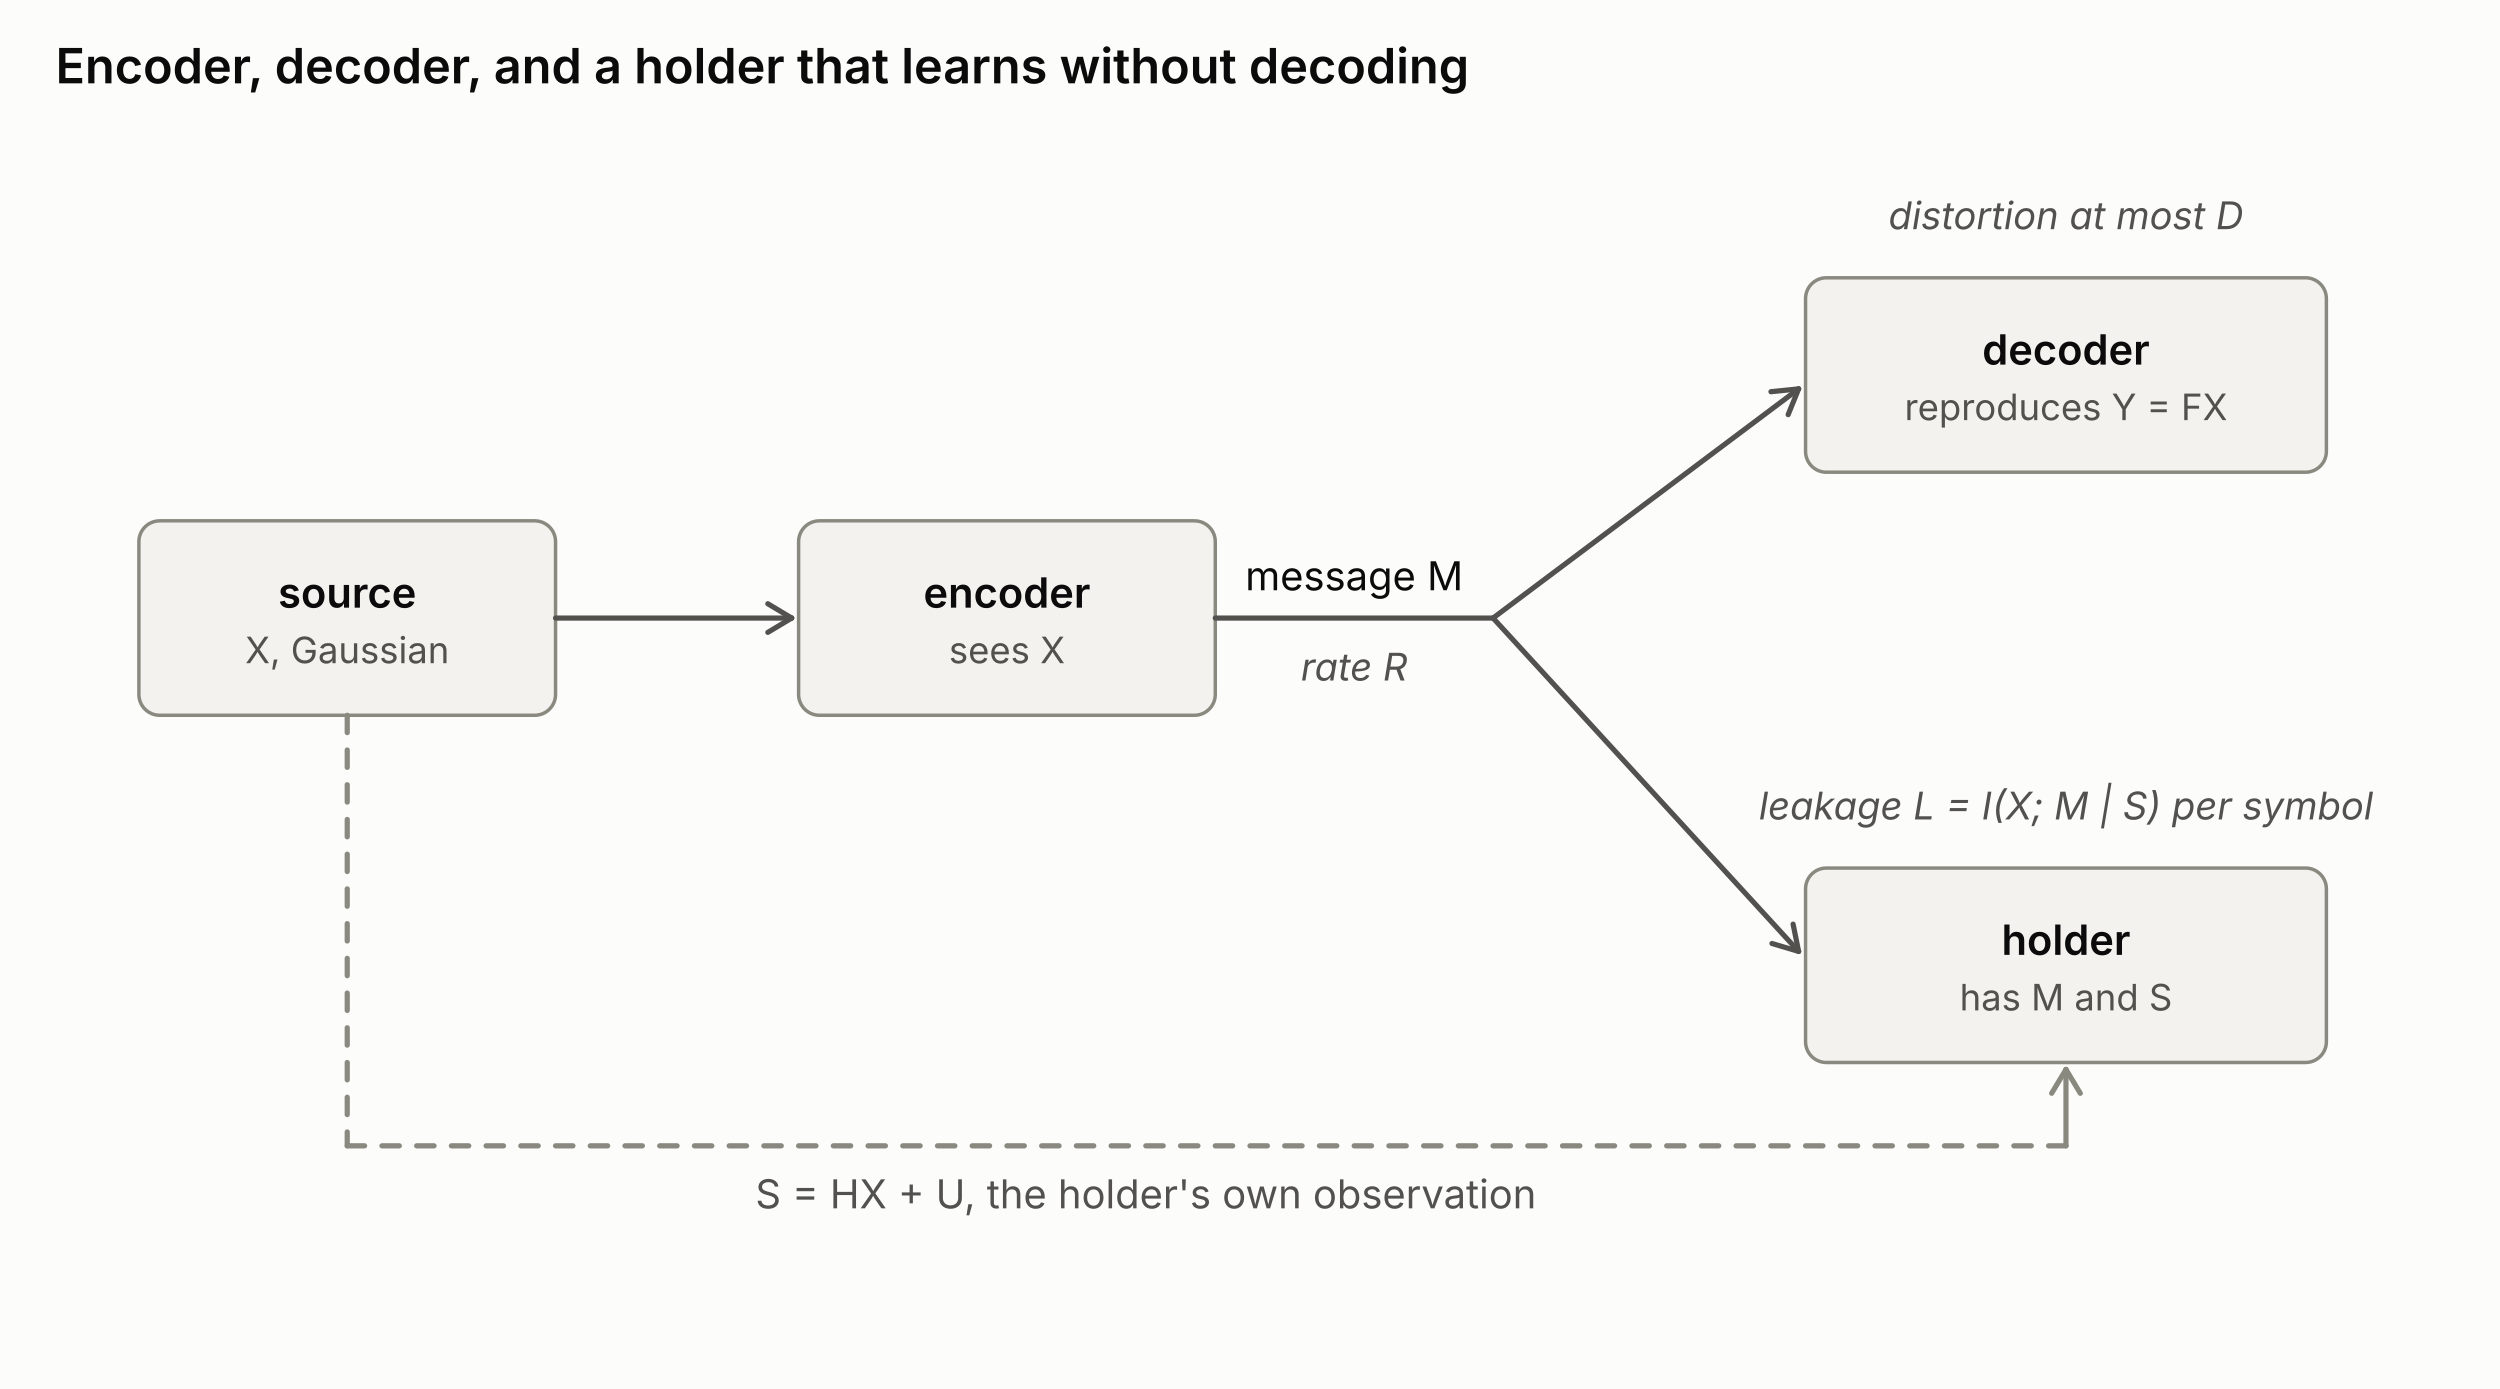
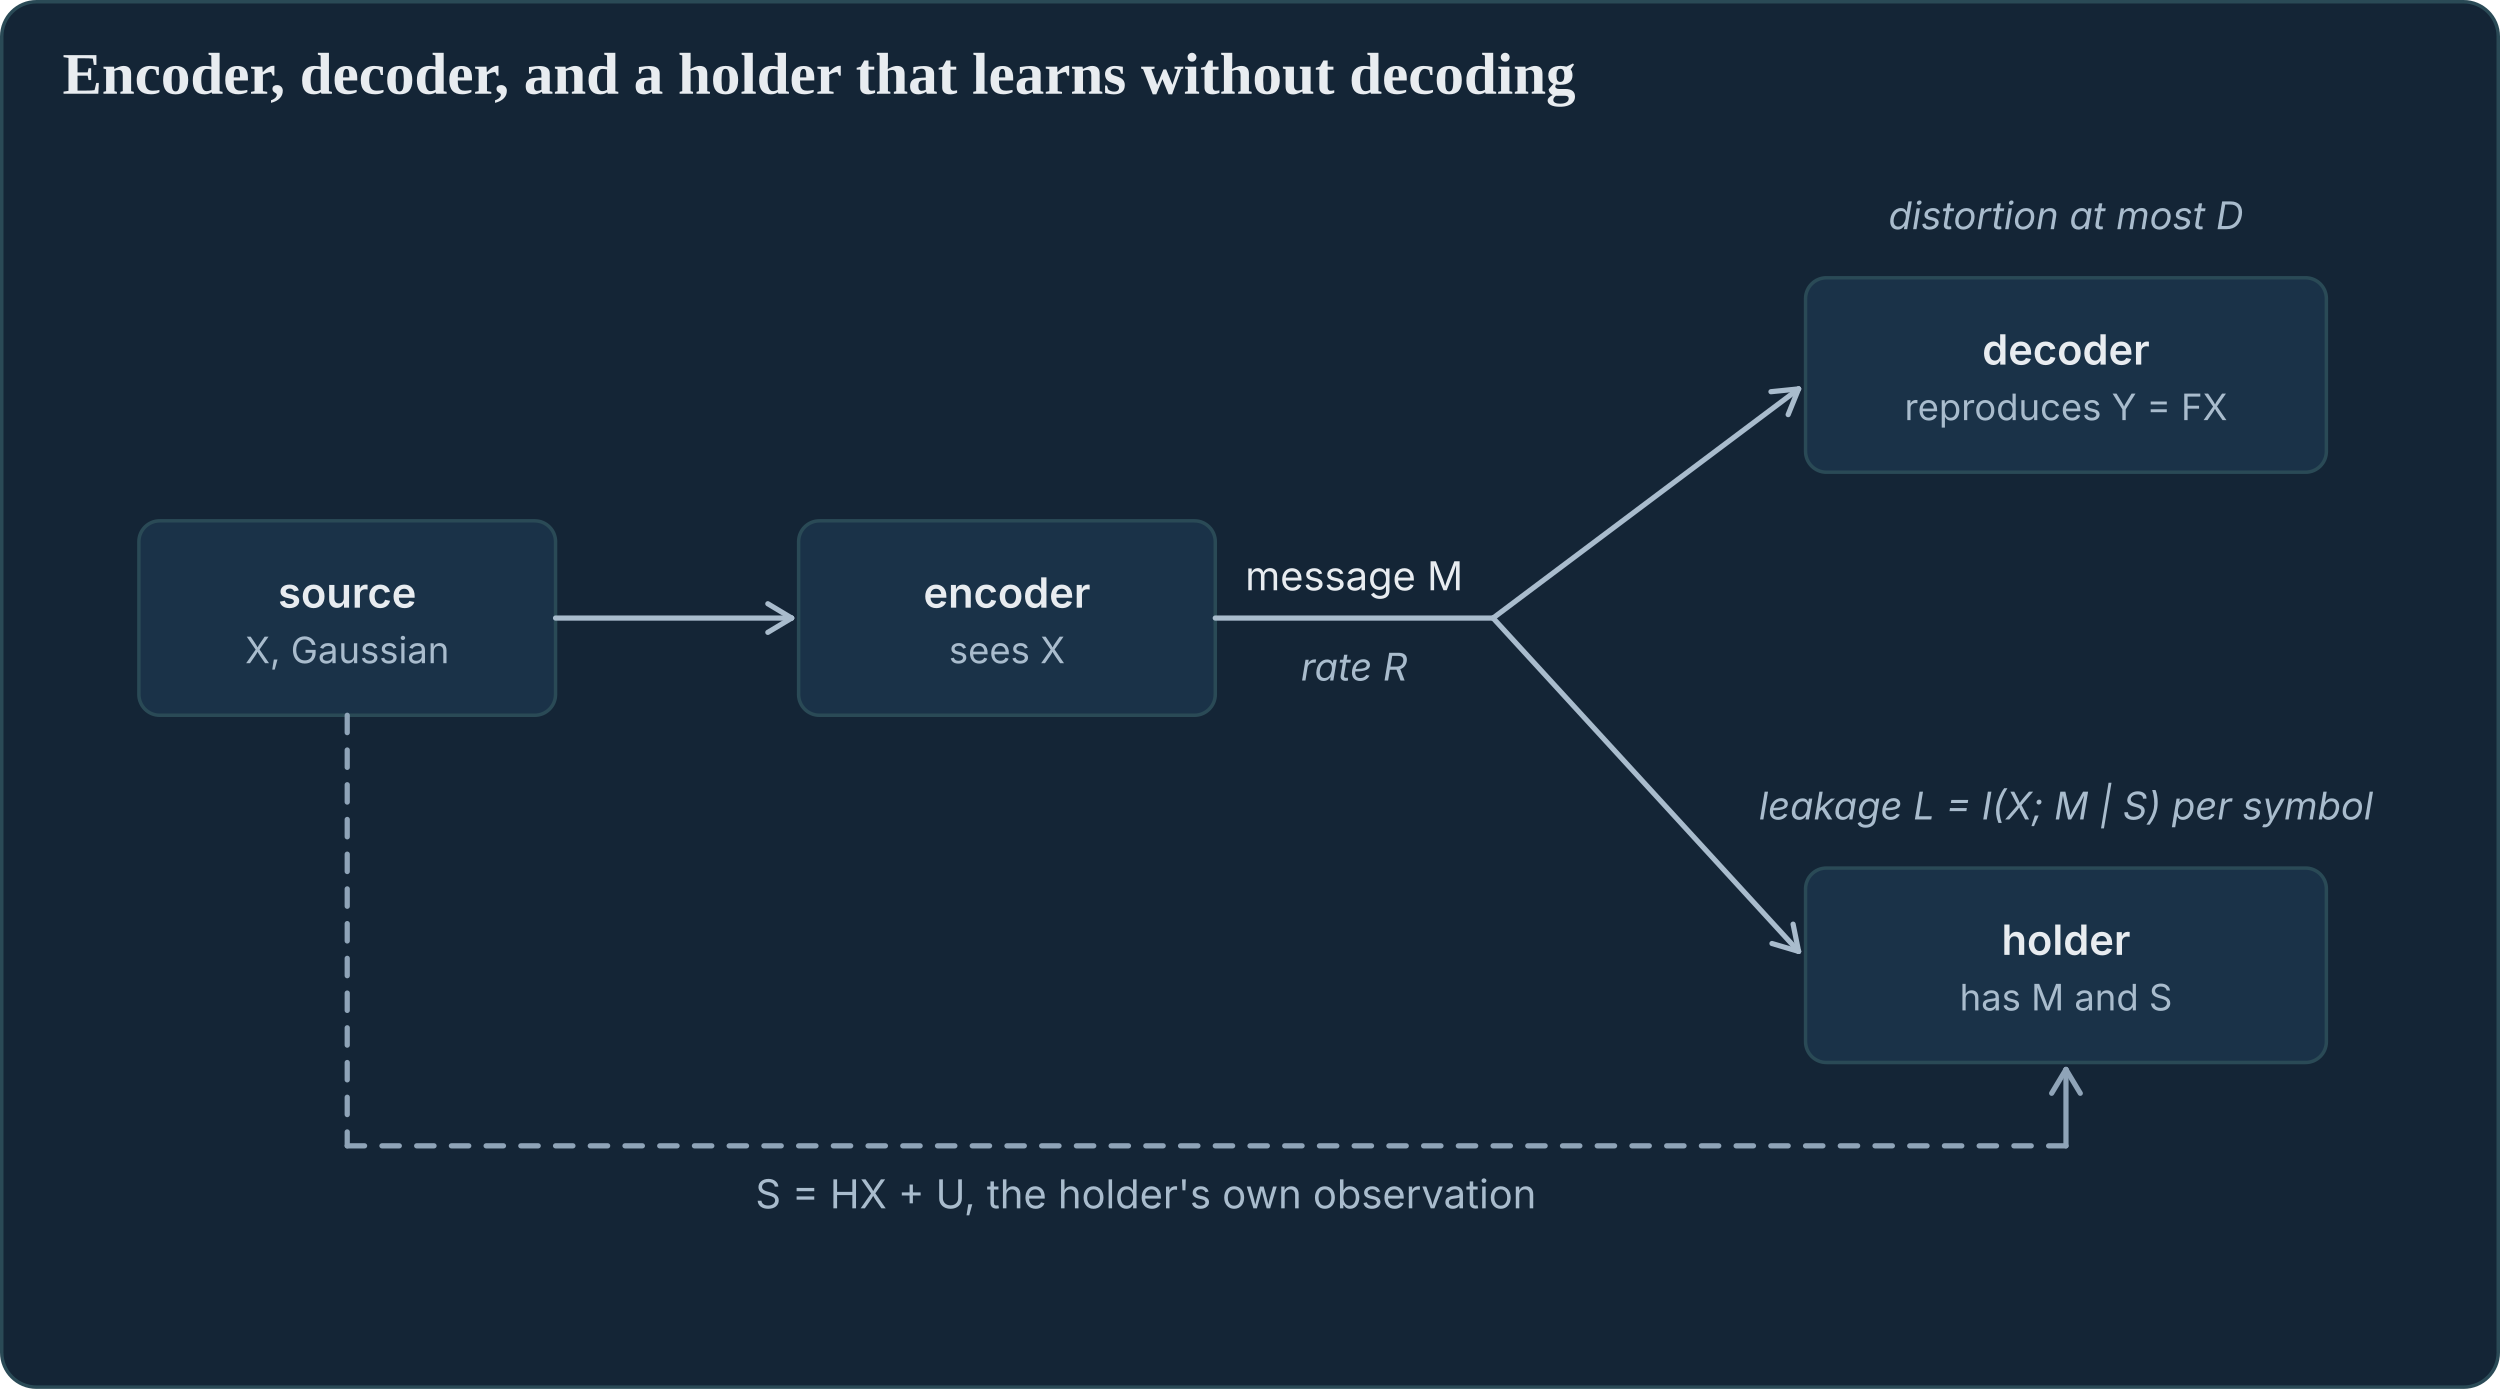
<svg xmlns="http://www.w3.org/2000/svg" width="720" height="400" viewBox="0 0 720 400" role="img" aria-label="Encoder, decoder, and a holder that learns without decoding">
-   <rect width="100%" height="100%" fill="#fcfcfb" />
-   <text x="16" y="24" font-family="Inter, 'Segoe UI', Helvetica, Arial, sans-serif" font-size="14" font-weight="600" fill="#0b0b0b">Encoder, decoder, and a holder that learns without decoding</text>
-   <rect x="40.00" y="150.00" width="120.00" height="56.00" rx="6" fill="#f3f2ee" stroke="#8a897f" stroke-width="1" />
-   <text x="100.00" y="175.00" font-family="Inter, 'Segoe UI', Helvetica, Arial, sans-serif" font-size="12" fill="#0b0b0b" text-anchor="middle" font-weight="600">source</text>
-   <text x="100.00" y="191.00" font-family="Inter, 'Segoe UI', Helvetica, Arial, sans-serif" font-size="10.5" fill="#52514e" text-anchor="middle" font-weight="normal">X, Gaussian</text>
-   <rect x="230.00" y="150.00" width="120.00" height="56.00" rx="6" fill="#f3f2ee" stroke="#8a897f" stroke-width="1" />
-   <text x="290.00" y="175.00" font-family="Inter, 'Segoe UI', Helvetica, Arial, sans-serif" font-size="12" fill="#0b0b0b" text-anchor="middle" font-weight="600">encoder</text>
-   <text x="290.00" y="191.00" font-family="Inter, 'Segoe UI', Helvetica, Arial, sans-serif" font-size="10.5" fill="#52514e" text-anchor="middle" font-weight="normal">sees X</text>
-   <rect x="520.00" y="80.00" width="150.00" height="56.00" rx="6" fill="#f3f2ee" stroke="#8a897f" stroke-width="1" />
-   <text x="595.00" y="105.00" font-family="Inter, 'Segoe UI', Helvetica, Arial, sans-serif" font-size="12" fill="#0b0b0b" text-anchor="middle" font-weight="600">decoder</text>
-   <text x="595.00" y="121.00" font-family="Inter, 'Segoe UI', Helvetica, Arial, sans-serif" font-size="10.5" fill="#52514e" text-anchor="middle" font-weight="normal">reproduces Y = FX</text>
-   <rect x="520.00" y="250.00" width="150.00" height="56.00" rx="6" fill="#f3f2ee" stroke="#8a897f" stroke-width="1" />
-   <text x="595.00" y="275.00" font-family="Inter, 'Segoe UI', Helvetica, Arial, sans-serif" font-size="12" fill="#0b0b0b" text-anchor="middle" font-weight="600">holder</text>
-   <text x="595.00" y="291.00" font-family="Inter, 'Segoe UI', Helvetica, Arial, sans-serif" font-size="10.5" fill="#52514e" text-anchor="middle" font-weight="normal">has M and S</text>
-   <line x1="160.00" y1="178.00" x2="228.00" y2="178.00" stroke="#52514e" stroke-width="1.5" stroke-linecap="round" stroke-opacity="1.0" />
-   <line x1="228.00" y1="178.00" x2="221.14" y2="182.12" stroke="#52514e" stroke-width="1.5" stroke-linecap="round" stroke-opacity="1.0" />
-   <line x1="228.00" y1="178.00" x2="221.14" y2="173.88" stroke="#52514e" stroke-width="1.5" stroke-linecap="round" stroke-opacity="1.0" />
-   <line x1="350.00" y1="178.00" x2="430.00" y2="178.00" stroke="#52514e" stroke-width="1.5" stroke-linecap="round" stroke-opacity="1.0" />
-   <text x="390.00" y="170.00" font-family="Inter, 'Segoe UI', Helvetica, Arial, sans-serif" font-size="11.5" fill="#0b0b0b" text-anchor="middle" font-weight="normal">message M</text>
-   <text x="390.00" y="196.00" font-family="Inter, 'Segoe UI', Helvetica, Arial, sans-serif" font-size="11" fill="#52514e" text-anchor="middle" font-weight="normal" font-style="italic">rate R</text>
-   <line x1="430.00" y1="178.00" x2="518.00" y2="112.00" stroke="#52514e" stroke-width="1.5" stroke-linecap="round" stroke-opacity="1.0" />
-   <line x1="518.00" y1="112.00" x2="514.99" y2="119.41" stroke="#52514e" stroke-width="1.5" stroke-linecap="round" stroke-opacity="1.0" />
-   <line x1="518.00" y1="112.00" x2="510.04" y2="112.81" stroke="#52514e" stroke-width="1.5" stroke-linecap="round" stroke-opacity="1.0" />
-   <line x1="430.00" y1="178.00" x2="518.00" y2="274.00" stroke="#52514e" stroke-width="1.5" stroke-linecap="round" stroke-opacity="1.0" />
-   <line x1="518.00" y1="274.00" x2="510.33" y2="271.73" stroke="#52514e" stroke-width="1.5" stroke-linecap="round" stroke-opacity="1.0" />
-   <line x1="518.00" y1="274.00" x2="516.41" y2="266.16" stroke="#52514e" stroke-width="1.5" stroke-linecap="round" stroke-opacity="1.0" />
-   <line x1="100.00" y1="206.00" x2="100.00" y2="330.00" stroke="#8a897f" stroke-width="1.5" stroke-linecap="round" stroke-dasharray="5 5" stroke-opacity="1.0" />
-   <line x1="100.00" y1="330.00" x2="595.00" y2="330.00" stroke="#8a897f" stroke-width="1.5" stroke-linecap="round" stroke-dasharray="5 5" stroke-opacity="1.0" />
-   <line x1="595.00" y1="330.00" x2="595.00" y2="308.00" stroke="#8a897f" stroke-width="1.5" stroke-linecap="round" stroke-opacity="1.0" />
-   <line x1="595.00" y1="308.00" x2="599.12" y2="314.86" stroke="#8a897f" stroke-width="1.5" stroke-linecap="round" stroke-opacity="1.0" />
-   <line x1="595.00" y1="308.00" x2="590.88" y2="314.86" stroke="#8a897f" stroke-width="1.5" stroke-linecap="round" stroke-opacity="1.0" />
-   <text x="330.00" y="348.00" font-family="Inter, 'Segoe UI', Helvetica, Arial, sans-serif" font-size="11.5" fill="#52514e" text-anchor="middle" font-weight="normal">S = HX + U, the holder's own observation</text>
-   <text x="595.00" y="66.00" font-family="Inter, 'Segoe UI', Helvetica, Arial, sans-serif" font-size="11" fill="#52514e" text-anchor="middle" font-weight="normal" font-style="italic">distortion at most D</text>
-   <text x="595.00" y="236.00" font-family="Inter, 'Segoe UI', Helvetica, Arial, sans-serif" font-size="11" fill="#52514e" text-anchor="middle" font-weight="normal" font-style="italic">leakage L = I(X; M | S) per symbol</text>
+   <rect x="0.5" y="0.5" width="719" height="399" rx="10" fill="#142536" stroke="#2a4a56" stroke-width="1" />
+   <text x="18" y="27" font-family="'Crimson Pro', Georgia, 'Times New Roman', serif" font-size="17" font-weight="600" fill="#e8ecf0">Encoder, decoder, and a holder that learns without decoding</text>
+   <rect x="40.00" y="150.00" width="120.00" height="56.00" rx="6" fill="#1a3248" stroke="#2a4a56" stroke-width="1" />
+   <text x="100.00" y="175.00" font-family="Inter, -apple-system, 'Segoe UI', Helvetica, Arial, sans-serif" font-size="12" fill="#e8ecf0" text-anchor="middle" font-weight="600">source</text>
+   <text x="100.00" y="191.00" font-family="Inter, -apple-system, 'Segoe UI', Helvetica, Arial, sans-serif" font-size="10.5" fill="#a9bccd" text-anchor="middle" font-weight="normal">X, Gaussian</text>
+   <rect x="230.00" y="150.00" width="120.00" height="56.00" rx="6" fill="#1a3248" stroke="#2a4a56" stroke-width="1" />
+   <text x="290.00" y="175.00" font-family="Inter, -apple-system, 'Segoe UI', Helvetica, Arial, sans-serif" font-size="12" fill="#e8ecf0" text-anchor="middle" font-weight="600">encoder</text>
+   <text x="290.00" y="191.00" font-family="Inter, -apple-system, 'Segoe UI', Helvetica, Arial, sans-serif" font-size="10.5" fill="#a9bccd" text-anchor="middle" font-weight="normal">sees X</text>
+   <rect x="520.00" y="80.00" width="150.00" height="56.00" rx="6" fill="#1a3248" stroke="#2a4a56" stroke-width="1" />
+   <text x="595.00" y="105.00" font-family="Inter, -apple-system, 'Segoe UI', Helvetica, Arial, sans-serif" font-size="12" fill="#e8ecf0" text-anchor="middle" font-weight="600">decoder</text>
+   <text x="595.00" y="121.00" font-family="Inter, -apple-system, 'Segoe UI', Helvetica, Arial, sans-serif" font-size="10.5" fill="#a9bccd" text-anchor="middle" font-weight="normal">reproduces Y = FX</text>
+   <rect x="520.00" y="250.00" width="150.00" height="56.00" rx="6" fill="#1a3248" stroke="#2a4a56" stroke-width="1" />
+   <text x="595.00" y="275.00" font-family="Inter, -apple-system, 'Segoe UI', Helvetica, Arial, sans-serif" font-size="12" fill="#e8ecf0" text-anchor="middle" font-weight="600">holder</text>
+   <text x="595.00" y="291.00" font-family="Inter, -apple-system, 'Segoe UI', Helvetica, Arial, sans-serif" font-size="10.5" fill="#a9bccd" text-anchor="middle" font-weight="normal">has M and S</text>
+   <line x1="160.00" y1="178.00" x2="228.00" y2="178.00" stroke="#a9bccd" stroke-width="1.5" stroke-linecap="round" stroke-opacity="1.0" />
+   <line x1="228.00" y1="178.00" x2="221.14" y2="182.12" stroke="#a9bccd" stroke-width="1.5" stroke-linecap="round" stroke-opacity="1.0" />
+   <line x1="228.00" y1="178.00" x2="221.14" y2="173.88" stroke="#a9bccd" stroke-width="1.5" stroke-linecap="round" stroke-opacity="1.0" />
+   <line x1="350.00" y1="178.00" x2="430.00" y2="178.00" stroke="#a9bccd" stroke-width="1.5" stroke-linecap="round" stroke-opacity="1.0" />
+   <text x="390.00" y="170.00" font-family="Inter, -apple-system, 'Segoe UI', Helvetica, Arial, sans-serif" font-size="11.5" fill="#e8ecf0" text-anchor="middle" font-weight="normal">message M</text>
+   <text x="390.00" y="196.00" font-family="Inter, -apple-system, 'Segoe UI', Helvetica, Arial, sans-serif" font-size="11" fill="#a9bccd" text-anchor="middle" font-weight="normal" font-style="italic">rate R</text>
+   <line x1="430.00" y1="178.00" x2="518.00" y2="112.00" stroke="#a9bccd" stroke-width="1.5" stroke-linecap="round" stroke-opacity="1.0" />
+   <line x1="518.00" y1="112.00" x2="514.99" y2="119.41" stroke="#a9bccd" stroke-width="1.5" stroke-linecap="round" stroke-opacity="1.0" />
+   <line x1="518.00" y1="112.00" x2="510.04" y2="112.81" stroke="#a9bccd" stroke-width="1.5" stroke-linecap="round" stroke-opacity="1.0" />
+   <line x1="430.00" y1="178.00" x2="518.00" y2="274.00" stroke="#a9bccd" stroke-width="1.5" stroke-linecap="round" stroke-opacity="1.0" />
+   <line x1="518.00" y1="274.00" x2="510.33" y2="271.73" stroke="#a9bccd" stroke-width="1.5" stroke-linecap="round" stroke-opacity="1.0" />
+   <line x1="518.00" y1="274.00" x2="516.41" y2="266.16" stroke="#a9bccd" stroke-width="1.5" stroke-linecap="round" stroke-opacity="1.0" />
+   <line x1="100.00" y1="206.00" x2="100.00" y2="330.00" stroke="#8fa4b8" stroke-width="1.5" stroke-linecap="round" stroke-dasharray="5 5" stroke-opacity="1.0" />
+   <line x1="100.00" y1="330.00" x2="595.00" y2="330.00" stroke="#8fa4b8" stroke-width="1.5" stroke-linecap="round" stroke-dasharray="5 5" stroke-opacity="1.0" />
+   <line x1="595.00" y1="330.00" x2="595.00" y2="308.00" stroke="#8fa4b8" stroke-width="1.5" stroke-linecap="round" stroke-opacity="1.0" />
+   <line x1="595.00" y1="308.00" x2="599.12" y2="314.86" stroke="#8fa4b8" stroke-width="1.5" stroke-linecap="round" stroke-opacity="1.0" />
+   <line x1="595.00" y1="308.00" x2="590.88" y2="314.86" stroke="#8fa4b8" stroke-width="1.5" stroke-linecap="round" stroke-opacity="1.0" />
+   <text x="330.00" y="348.00" font-family="Inter, -apple-system, 'Segoe UI', Helvetica, Arial, sans-serif" font-size="11.5" fill="#a9bccd" text-anchor="middle" font-weight="normal">S = HX + U, the holder's own observation</text>
+   <text x="595.00" y="66.00" font-family="Inter, -apple-system, 'Segoe UI', Helvetica, Arial, sans-serif" font-size="11" fill="#a9bccd" text-anchor="middle" font-weight="normal" font-style="italic">distortion at most D</text>
+   <text x="595.00" y="236.00" font-family="Inter, -apple-system, 'Segoe UI', Helvetica, Arial, sans-serif" font-size="11" fill="#a9bccd" text-anchor="middle" font-weight="normal" font-style="italic">leakage L = I(X; M | S) per symbol</text>
</svg>
